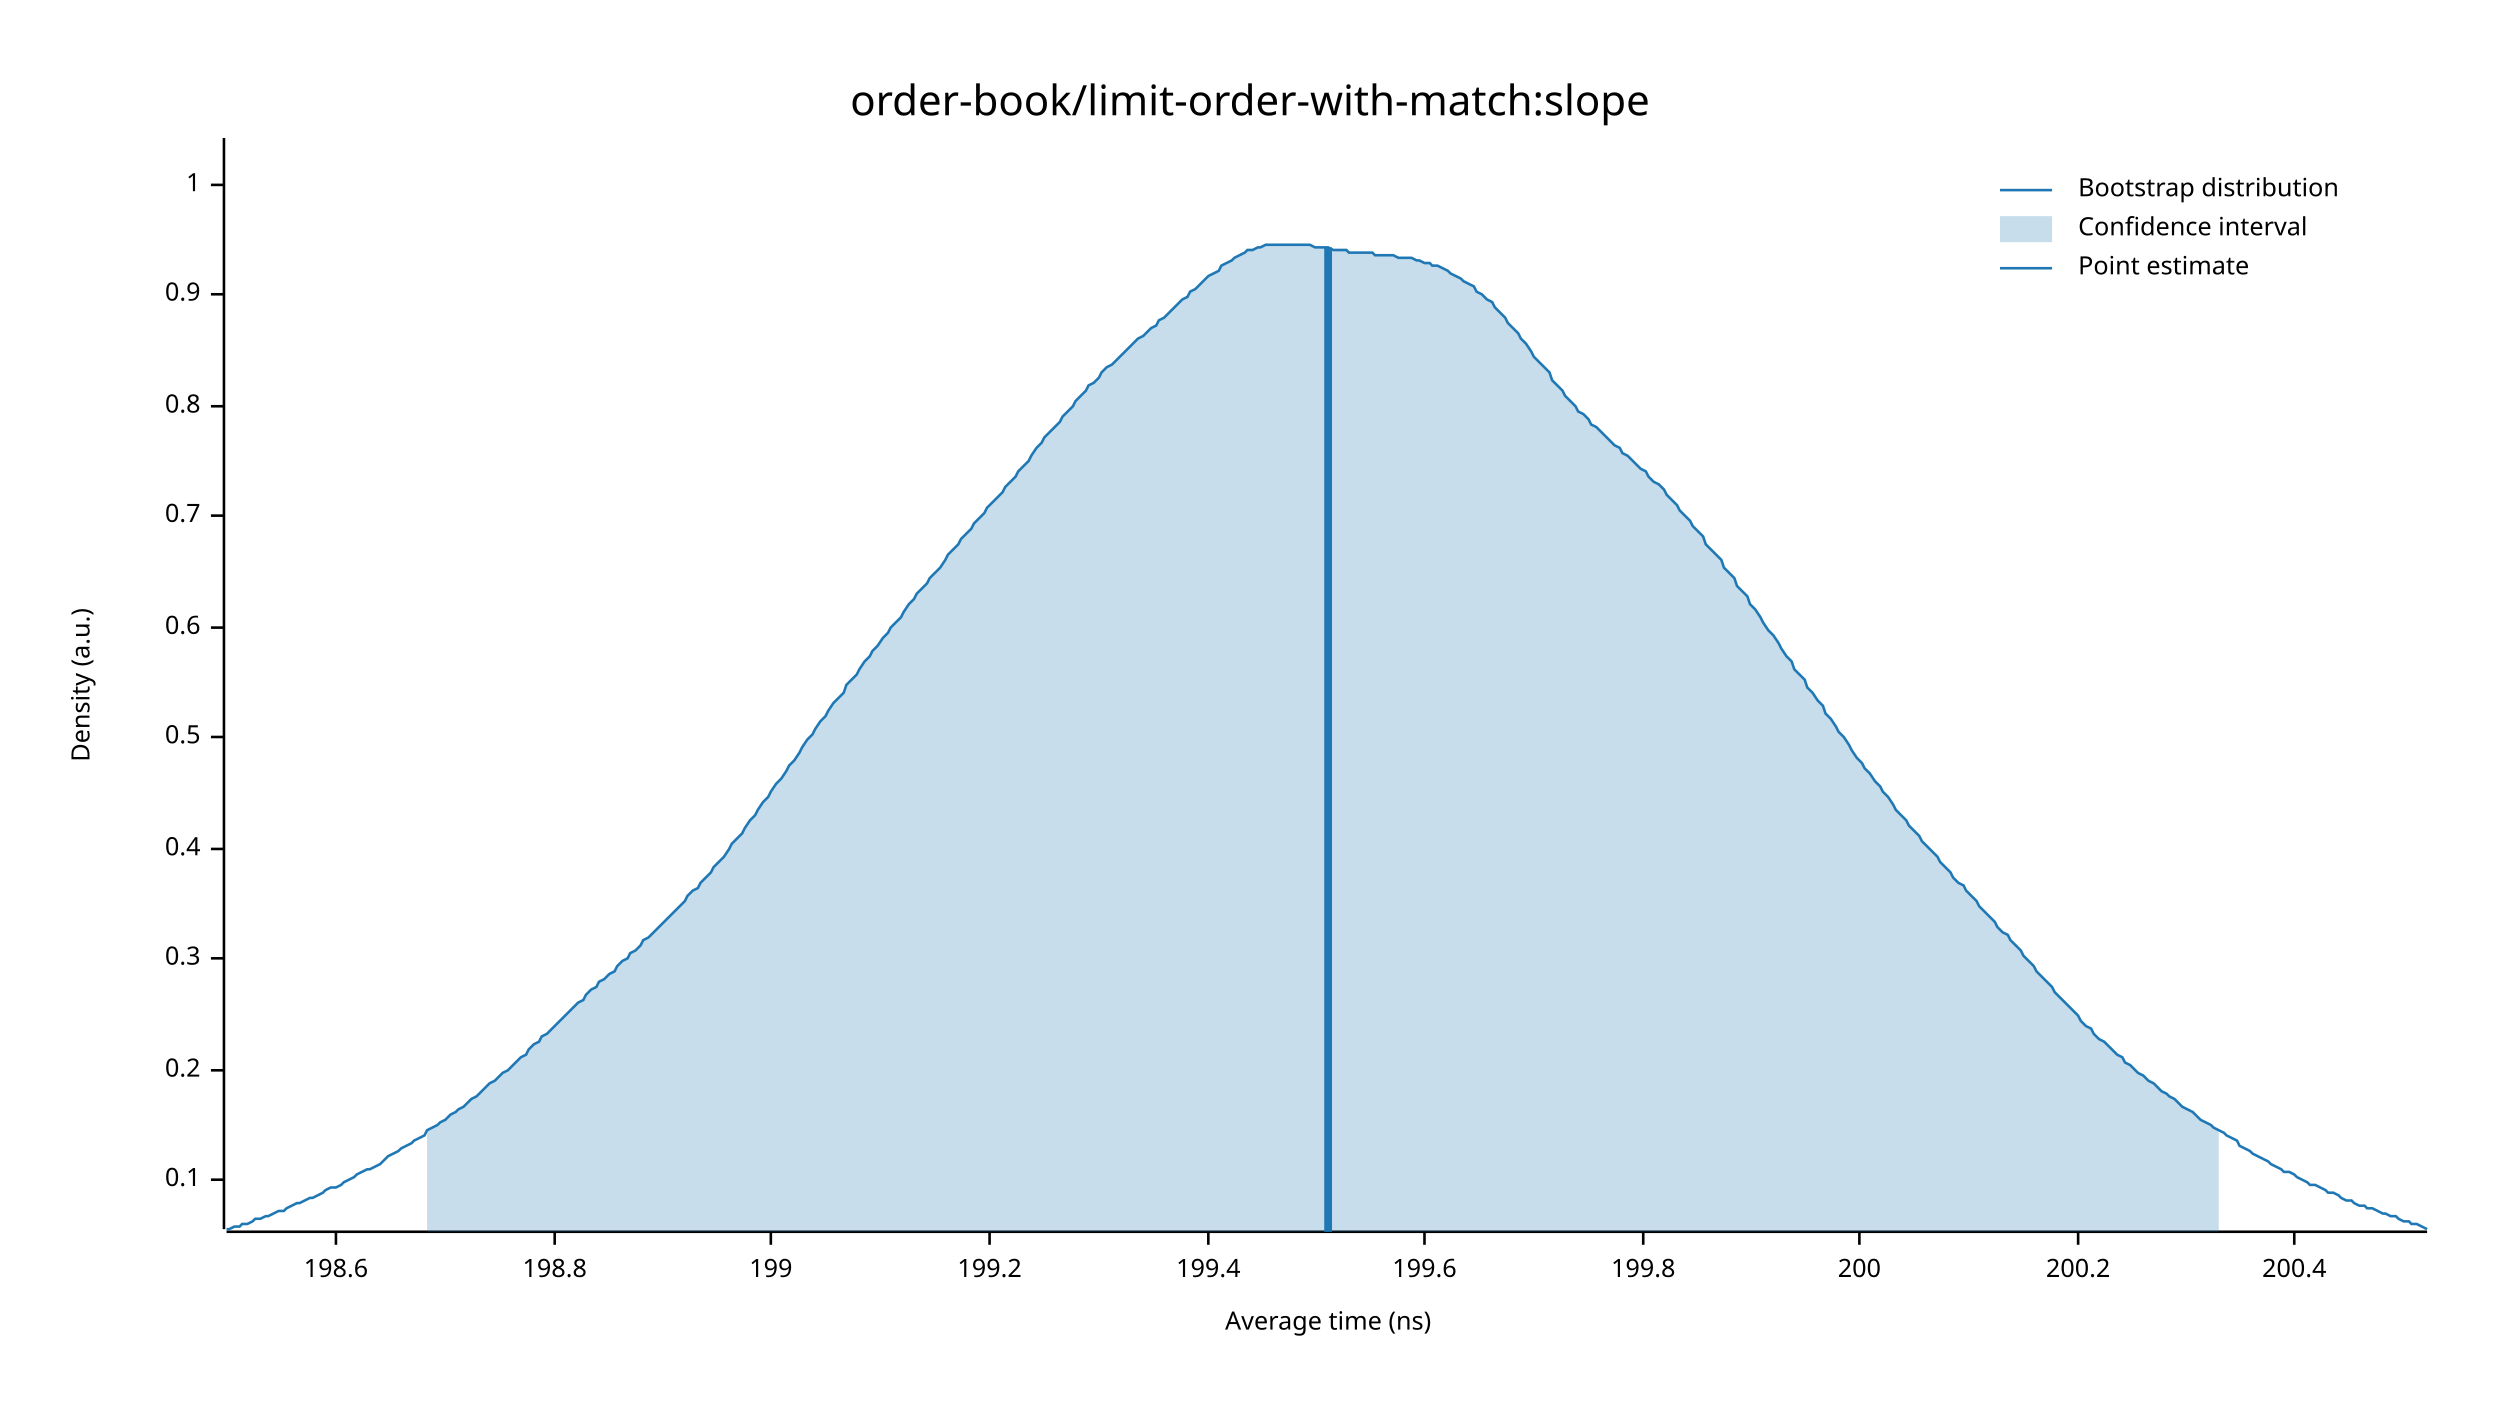
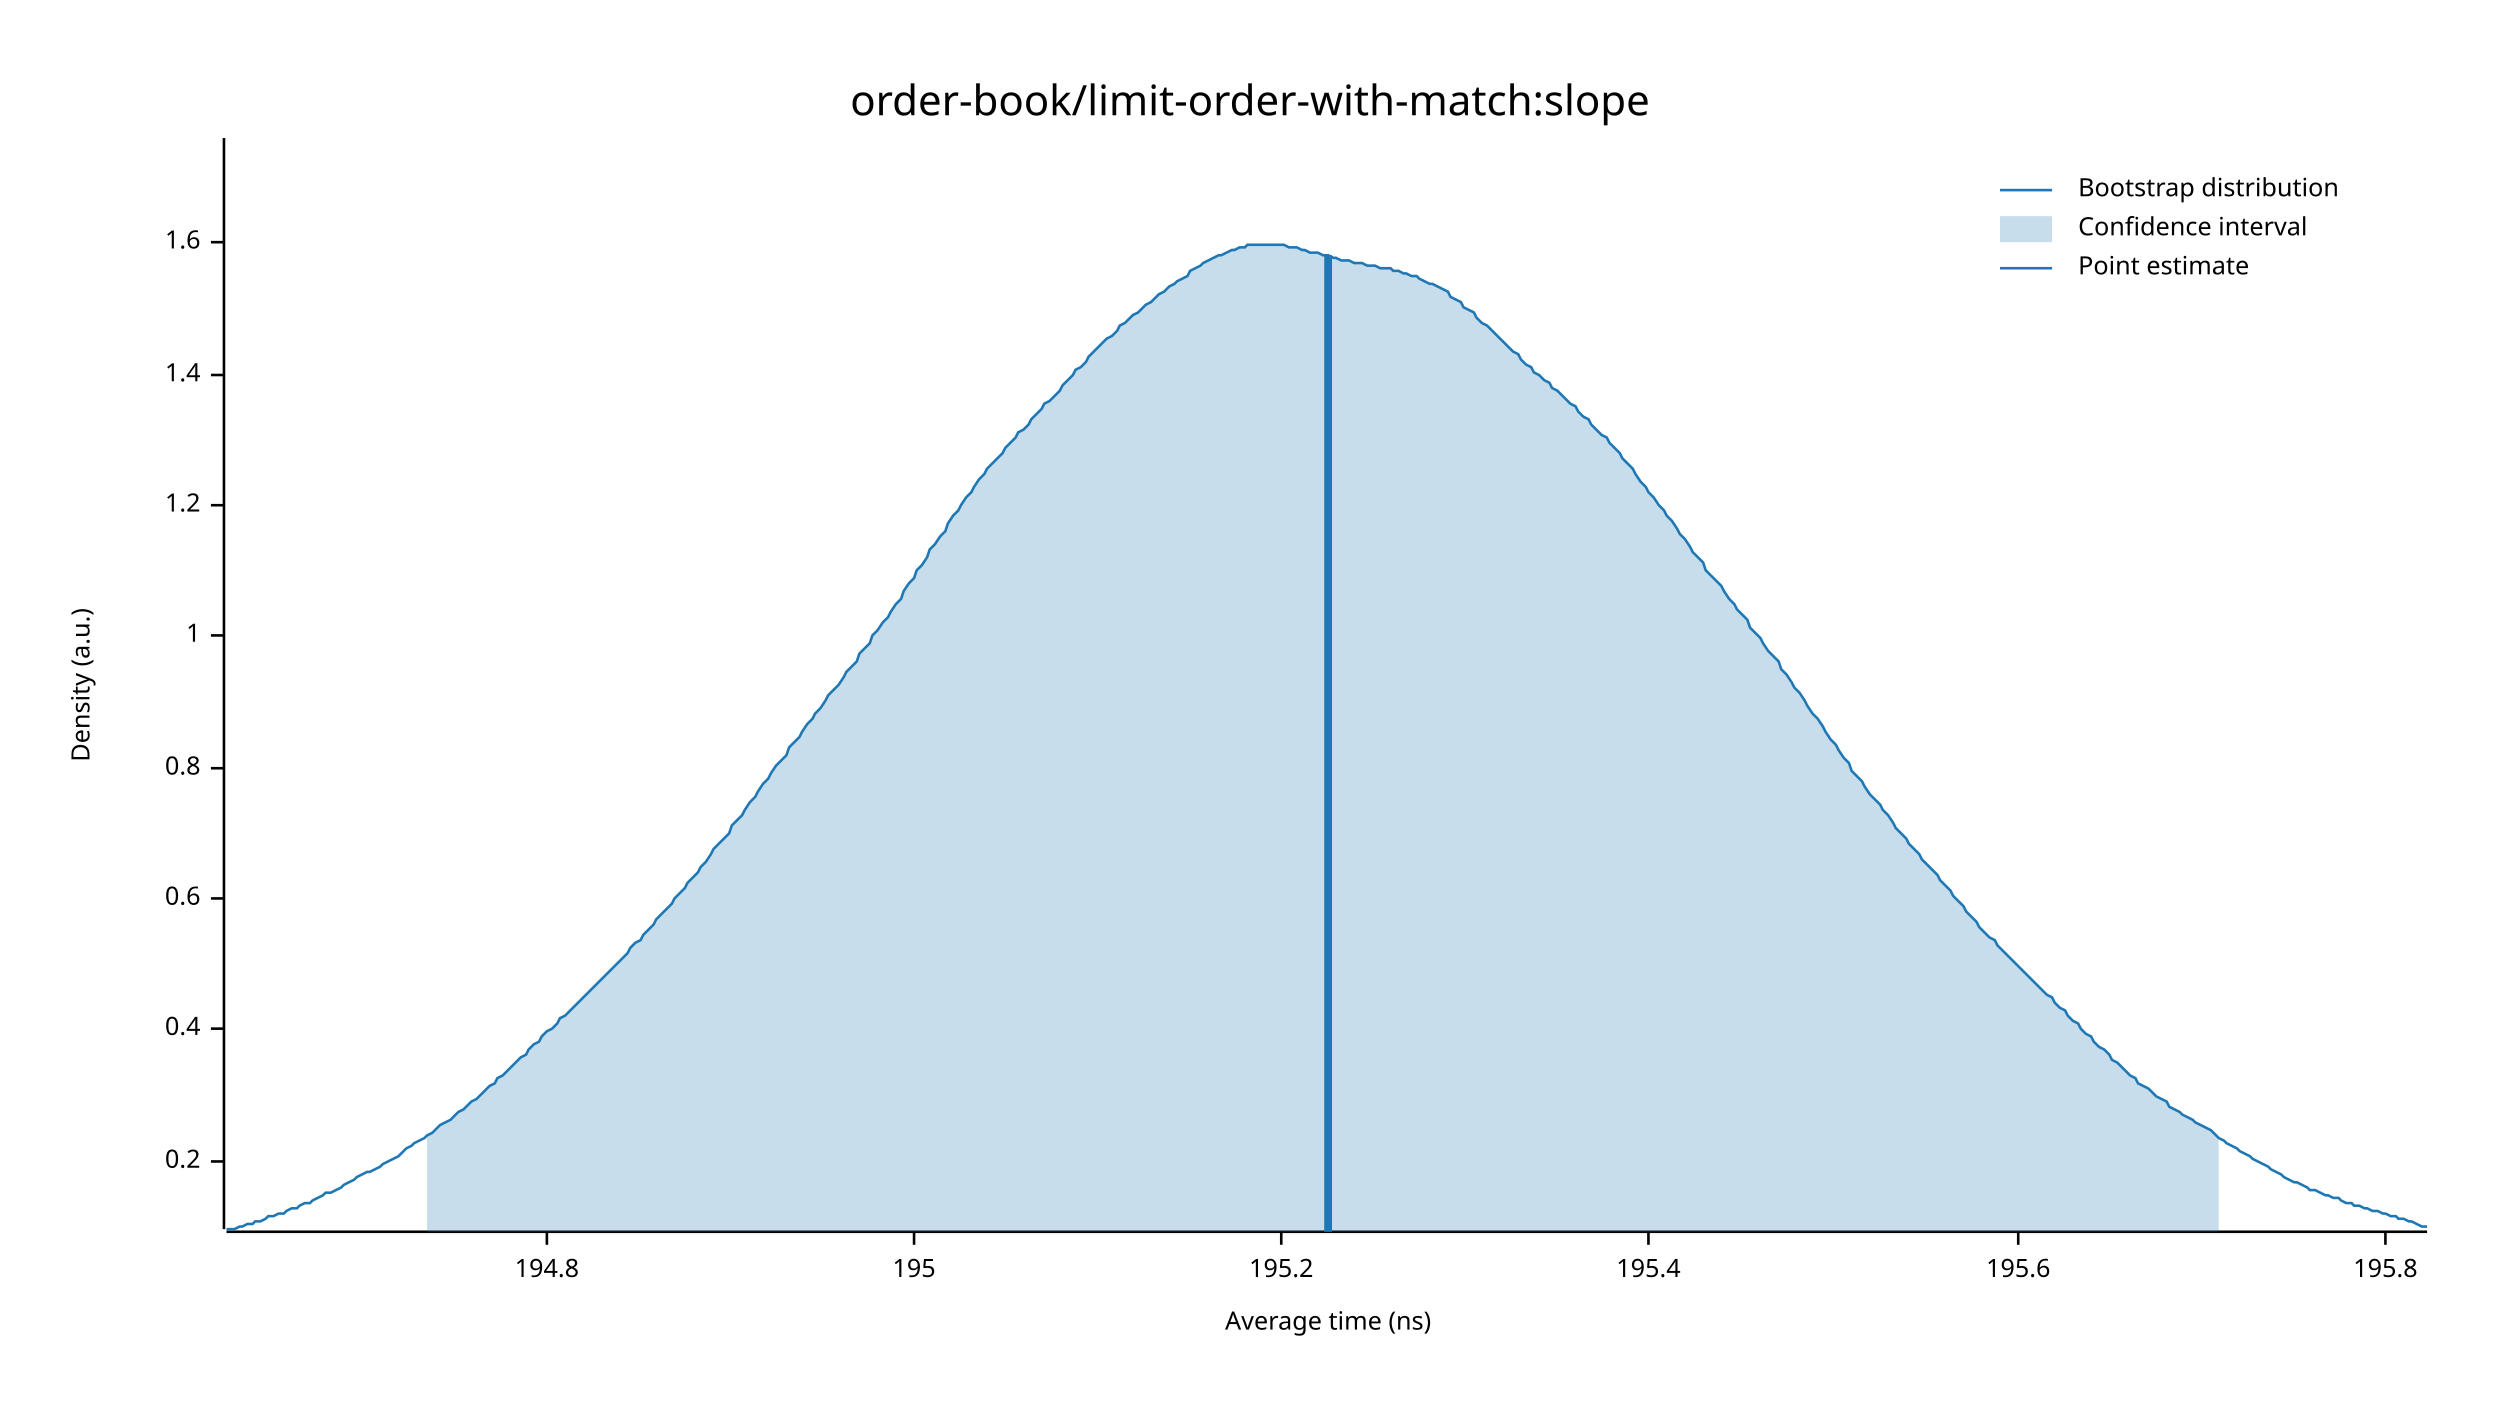
<svg xmlns="http://www.w3.org/2000/svg" width="960" height="540" viewBox="0 0 960 540">
  <text x="480" y="32" dy="0.76em" text-anchor="middle" font-family="sans-serif" font-size="16.129" opacity="1" fill="#000000">
order-book/limit-order-with-match:slope
</text>
  <text x="27" y="263" dy="0.76em" text-anchor="middle" font-family="sans-serif" font-size="9.677" opacity="1" fill="#000000" transform="rotate(270, 27, 263)">
Density (a.u.)
</text>
  <text x="510" y="513" dy="-0.5ex" text-anchor="middle" font-family="sans-serif" font-size="9.677" opacity="1" fill="#000000">
Average time (ns)
</text>
  <polyline fill="none" opacity="1" stroke="#000000" stroke-width="1" points="86,53 86,472 " />
-   <text x="77" y="453" dy="0.5ex" text-anchor="end" font-family="sans-serif" font-size="9.677" opacity="1" fill="#000000">
- 0.1
- </text>
-   <polyline fill="none" opacity="1" stroke="#000000" stroke-width="1" points="81,453 86,453 " />
-   <text x="77" y="411" dy="0.5ex" text-anchor="end" font-family="sans-serif" font-size="9.677" opacity="1" fill="#000000">
+   <text x="77" y="446" dy="0.5ex" text-anchor="end" font-family="sans-serif" font-size="9.677" opacity="1" fill="#000000">
0.2
</text>
-   <polyline fill="none" opacity="1" stroke="#000000" stroke-width="1" points="81,411 86,411 " />
-   <text x="77" y="368" dy="0.5ex" text-anchor="end" font-family="sans-serif" font-size="9.677" opacity="1" fill="#000000">
- 0.3
- </text>
-   <polyline fill="none" opacity="1" stroke="#000000" stroke-width="1" points="81,368 86,368 " />
-   <text x="77" y="326" dy="0.5ex" text-anchor="end" font-family="sans-serif" font-size="9.677" opacity="1" fill="#000000">
+   <polyline fill="none" opacity="1" stroke="#000000" stroke-width="1" points="81,446 86,446 " />
+   <text x="77" y="395" dy="0.5ex" text-anchor="end" font-family="sans-serif" font-size="9.677" opacity="1" fill="#000000">
0.4
</text>
-   <polyline fill="none" opacity="1" stroke="#000000" stroke-width="1" points="81,326 86,326 " />
-   <text x="77" y="283" dy="0.5ex" text-anchor="end" font-family="sans-serif" font-size="9.677" opacity="1" fill="#000000">
- 0.5
- </text>
-   <polyline fill="none" opacity="1" stroke="#000000" stroke-width="1" points="81,283 86,283 " />
-   <text x="77" y="241" dy="0.5ex" text-anchor="end" font-family="sans-serif" font-size="9.677" opacity="1" fill="#000000">
+   <polyline fill="none" opacity="1" stroke="#000000" stroke-width="1" points="81,395 86,395 " />
+   <text x="77" y="345" dy="0.5ex" text-anchor="end" font-family="sans-serif" font-size="9.677" opacity="1" fill="#000000">
0.6
</text>
-   <polyline fill="none" opacity="1" stroke="#000000" stroke-width="1" points="81,241 86,241 " />
-   <text x="77" y="198" dy="0.5ex" text-anchor="end" font-family="sans-serif" font-size="9.677" opacity="1" fill="#000000">
- 0.7
- </text>
-   <polyline fill="none" opacity="1" stroke="#000000" stroke-width="1" points="81,198 86,198 " />
-   <text x="77" y="156" dy="0.5ex" text-anchor="end" font-family="sans-serif" font-size="9.677" opacity="1" fill="#000000">
+   <polyline fill="none" opacity="1" stroke="#000000" stroke-width="1" points="81,345 86,345 " />
+   <text x="77" y="295" dy="0.5ex" text-anchor="end" font-family="sans-serif" font-size="9.677" opacity="1" fill="#000000">
0.8
</text>
-   <polyline fill="none" opacity="1" stroke="#000000" stroke-width="1" points="81,156 86,156 " />
-   <text x="77" y="113" dy="0.5ex" text-anchor="end" font-family="sans-serif" font-size="9.677" opacity="1" fill="#000000">
- 0.9
- </text>
-   <polyline fill="none" opacity="1" stroke="#000000" stroke-width="1" points="81,113 86,113 " />
-   <text x="77" y="71" dy="0.5ex" text-anchor="end" font-family="sans-serif" font-size="9.677" opacity="1" fill="#000000">
+   <polyline fill="none" opacity="1" stroke="#000000" stroke-width="1" points="81,295 86,295 " />
+   <text x="77" y="244" dy="0.5ex" text-anchor="end" font-family="sans-serif" font-size="9.677" opacity="1" fill="#000000">
1
</text>
-   <polyline fill="none" opacity="1" stroke="#000000" stroke-width="1" points="81,71 86,71 " />
+   <polyline fill="none" opacity="1" stroke="#000000" stroke-width="1" points="81,244 86,244 " />
+   <text x="77" y="194" dy="0.5ex" text-anchor="end" font-family="sans-serif" font-size="9.677" opacity="1" fill="#000000">
+ 1.2
+ </text>
+   <polyline fill="none" opacity="1" stroke="#000000" stroke-width="1" points="81,194 86,194 " />
+   <text x="77" y="144" dy="0.5ex" text-anchor="end" font-family="sans-serif" font-size="9.677" opacity="1" fill="#000000">
+ 1.4
+ </text>
+   <polyline fill="none" opacity="1" stroke="#000000" stroke-width="1" points="81,144 86,144 " />
+   <text x="77" y="93" dy="0.5ex" text-anchor="end" font-family="sans-serif" font-size="9.677" opacity="1" fill="#000000">
+ 1.6
+ </text>
+   <polyline fill="none" opacity="1" stroke="#000000" stroke-width="1" points="81,93 86,93 " />
  <polyline fill="none" opacity="1" stroke="#000000" stroke-width="1" points="87,473 932,473 " />
-   <text x="129" y="483" dy="0.76em" text-anchor="middle" font-family="sans-serif" font-size="9.677" opacity="1" fill="#000000">
- 198.6
+   <text x="210" y="483" dy="0.76em" text-anchor="middle" font-family="sans-serif" font-size="9.677" opacity="1" fill="#000000">
+ 194.8
</text>
-   <polyline fill="none" opacity="1" stroke="#000000" stroke-width="1" points="129,473 129,478 " />
-   <text x="213" y="483" dy="0.76em" text-anchor="middle" font-family="sans-serif" font-size="9.677" opacity="1" fill="#000000">
- 198.8
+   <polyline fill="none" opacity="1" stroke="#000000" stroke-width="1" points="210,473 210,478 " />
+   <text x="351" y="483" dy="0.76em" text-anchor="middle" font-family="sans-serif" font-size="9.677" opacity="1" fill="#000000">
+ 195
</text>
-   <polyline fill="none" opacity="1" stroke="#000000" stroke-width="1" points="213,473 213,478 " />
-   <text x="296" y="483" dy="0.76em" text-anchor="middle" font-family="sans-serif" font-size="9.677" opacity="1" fill="#000000">
- 199
+   <polyline fill="none" opacity="1" stroke="#000000" stroke-width="1" points="351,473 351,478 " />
+   <text x="492" y="483" dy="0.76em" text-anchor="middle" font-family="sans-serif" font-size="9.677" opacity="1" fill="#000000">
+ 195.2
</text>
-   <polyline fill="none" opacity="1" stroke="#000000" stroke-width="1" points="296,473 296,478 " />
-   <text x="380" y="483" dy="0.76em" text-anchor="middle" font-family="sans-serif" font-size="9.677" opacity="1" fill="#000000">
- 199.2
+   <polyline fill="none" opacity="1" stroke="#000000" stroke-width="1" points="492,473 492,478 " />
+   <text x="633" y="483" dy="0.76em" text-anchor="middle" font-family="sans-serif" font-size="9.677" opacity="1" fill="#000000">
+ 195.4
</text>
-   <polyline fill="none" opacity="1" stroke="#000000" stroke-width="1" points="380,473 380,478 " />
-   <text x="464" y="483" dy="0.76em" text-anchor="middle" font-family="sans-serif" font-size="9.677" opacity="1" fill="#000000">
- 199.4
+   <polyline fill="none" opacity="1" stroke="#000000" stroke-width="1" points="633,473 633,478 " />
+   <text x="775" y="483" dy="0.76em" text-anchor="middle" font-family="sans-serif" font-size="9.677" opacity="1" fill="#000000">
+ 195.6
</text>
-   <polyline fill="none" opacity="1" stroke="#000000" stroke-width="1" points="464,473 464,478 " />
-   <text x="547" y="483" dy="0.76em" text-anchor="middle" font-family="sans-serif" font-size="9.677" opacity="1" fill="#000000">
- 199.6
+   <polyline fill="none" opacity="1" stroke="#000000" stroke-width="1" points="775,473 775,478 " />
+   <text x="916" y="483" dy="0.76em" text-anchor="middle" font-family="sans-serif" font-size="9.677" opacity="1" fill="#000000">
+ 195.8
</text>
-   <polyline fill="none" opacity="1" stroke="#000000" stroke-width="1" points="547,473 547,478 " />
-   <text x="631" y="483" dy="0.76em" text-anchor="middle" font-family="sans-serif" font-size="9.677" opacity="1" fill="#000000">
- 199.8
- </text>
-   <polyline fill="none" opacity="1" stroke="#000000" stroke-width="1" points="631,473 631,478 " />
-   <text x="714" y="483" dy="0.76em" text-anchor="middle" font-family="sans-serif" font-size="9.677" opacity="1" fill="#000000">
- 200
- </text>
-   <polyline fill="none" opacity="1" stroke="#000000" stroke-width="1" points="714,473 714,478 " />
-   <text x="798" y="483" dy="0.76em" text-anchor="middle" font-family="sans-serif" font-size="9.677" opacity="1" fill="#000000">
- 200.2
- </text>
-   <polyline fill="none" opacity="1" stroke="#000000" stroke-width="1" points="798,473 798,478 " />
-   <text x="881" y="483" dy="0.76em" text-anchor="middle" font-family="sans-serif" font-size="9.677" opacity="1" fill="#000000">
- 200.4
- </text>
-   <polyline fill="none" opacity="1" stroke="#000000" stroke-width="1" points="881,473 881,478 " />
-   <polyline fill="none" opacity="1" stroke="#1F78B4" stroke-width="1" points="87,472 88,472 90,471 92,471 93,470 95,470 97,469 98,468 100,468 102,467 103,467 105,466 107,465 109,465 110,464 112,463 114,462 115,462 117,461 119,460 120,460 122,459 124,458 125,457 127,456 129,456 131,455 132,454 134,453 136,452 137,451 139,450 141,449 142,449 144,448 146,447 147,446 149,444 151,443 153,442 154,441 156,440 158,439 159,438 161,437 163,436 164,434 166,433 168,432 169,431 171,430 173,428 175,427 176,426 178,425 180,423 181,422 183,421 185,419 186,418 188,416 190,415 191,414 193,412 195,411 197,409 198,408 200,406 202,405 203,403 205,401 207,400 208,398 210,397 212,395 214,393 215,392 217,390 219,388 220,387 222,385 224,384 225,382 227,380 229,379 230,377 232,376 234,374 236,373 237,371 239,369 241,368 242,366 244,365 246,363 247,361 249,360 251,358 252,357 254,355 256,353 258,351 259,350 261,348 263,346 264,344 266,342 268,341 269,339 271,337 273,335 274,333 276,331 278,329 280,326 281,324 283,322 285,320 286,318 288,315 290,313 291,311 293,308 295,306 296,304 298,301 300,299 302,296 303,294 305,292 307,289 308,287 310,284 312,282 313,280 315,277 317,275 318,273 320,270 322,268 324,266 325,263 327,261 329,259 330,257 332,254 334,252 335,250 337,248 339,245 341,243 342,241 344,239 346,237 347,235 349,232 351,230 352,228 354,226 356,224 357,222 359,220 361,218 363,215 364,213 366,211 368,209 369,207 371,205 373,203 374,201 376,199 378,197 379,195 381,193 383,191 385,189 386,187 388,185 390,183 391,181 393,179 395,177 396,175 398,172 400,170 401,168 403,166 405,164 407,162 408,160 410,158 412,156 413,154 415,152 417,150 418,148 420,147 422,145 423,143 425,141 427,140 429,138 430,137 432,135 434,133 435,132 437,130 439,129 440,128 442,126 444,125 445,123 447,122 449,120 451,118 452,117 454,115 456,114 457,112 459,111 461,109 462,108 464,106 466,105 468,104 469,102 471,101 473,100 474,99 476,98 478,97 479,96 481,96 483,95 484,95 486,94 488,94 490,94 491,94 493,94 495,94 496,94 498,94 500,94 501,94 503,94 505,95 506,95 508,95 510,95 512,96 513,96 515,96 517,96 518,97 520,97 522,97 523,97 525,97 527,97 528,98 530,98 532,98 534,98 535,98 537,99 539,99 540,99 542,99 544,100 545,100 547,101 549,101 550,102 552,102 554,103 556,104 557,105 559,106 561,107 562,108 564,109 566,110 567,112 569,113 571,115 573,116 574,118 576,120 578,122 579,124 581,126 583,128 584,130 586,132 588,135 589,137 591,139 593,141 595,143 596,146 598,148 600,150 601,152 603,154 605,156 606,158 608,159 610,161 611,163 613,164 615,166 617,168 618,169 620,171 622,172 623,174 625,175 627,177 628,178 630,180 632,181 633,183 635,185 637,186 639,188 640,190 642,192 644,194 645,196 647,198 649,200 650,202 652,204 654,206 655,209 657,211 659,213 661,215 662,218 664,220 666,222 667,225 669,227 671,229 672,232 674,234 676,237 677,239 679,242 681,244 683,247 684,249 686,252 688,254 689,257 691,259 693,261 694,264 696,266 698,269 700,271 701,274 703,276 705,279 706,281 708,283 710,286 711,288 713,291 715,293 716,295 718,297 720,300 722,302 723,304 725,306 727,309 728,311 730,313 732,315 733,317 735,319 737,321 738,323 740,325 742,327 744,329 745,331 747,333 749,335 750,337 752,339 754,340 755,342 757,344 759,346 760,348 762,350 764,352 766,354 767,356 769,358 771,359 772,361 774,363 776,365 777,367 779,369 781,371 782,373 784,375 786,377 788,379 789,381 791,383 793,385 794,386 796,388 798,390 799,392 801,394 803,395 804,397 806,399 808,400 810,402 811,403 813,405 815,406 816,408 818,409 820,411 821,412 823,413 825,415 827,416 828,417 830,419 832,420 833,421 835,422 837,424 838,425 840,426 842,427 843,428 845,430 847,431 849,432 850,433 852,434 854,435 855,436 857,437 859,438 860,440 862,441 864,442 865,443 867,444 869,445 871,446 872,447 874,448 876,449 877,450 879,450 881,451 882,452 884,453 886,454 887,455 889,455 891,456 893,457 894,458 896,458 898,459 899,460 901,461 903,461 904,462 906,463 908,463 909,464 911,464 913,465 915,466 916,466 918,467 920,467 921,468 923,469 925,469 926,470 928,470 930,471 932,472 " />
-   <polygon opacity="0.25" fill="#1F78B4" points="164,434 166,433 168,432 169,431 171,430 173,428 175,427 176,426 178,425 180,423 181,422 183,421 185,419 186,418 188,416 190,415 191,414 193,412 195,411 197,409 198,408 200,406 202,405 203,403 205,401 207,400 208,398 210,397 212,395 214,393 215,392 217,390 219,388 220,387 222,385 224,384 225,382 227,380 229,379 230,377 232,376 234,374 236,373 237,371 239,369 241,368 242,366 244,365 246,363 247,361 249,360 251,358 252,357 254,355 256,353 258,351 259,350 261,348 263,346 264,344 266,342 268,341 269,339 271,337 273,335 274,333 276,331 278,329 280,326 281,324 283,322 285,320 286,318 288,315 290,313 291,311 293,308 295,306 296,304 298,301 300,299 302,296 303,294 305,292 307,289 308,287 310,284 312,282 313,280 315,277 317,275 318,273 320,270 322,268 324,266 325,263 327,261 329,259 330,257 332,254 334,252 335,250 337,248 339,245 341,243 342,241 344,239 346,237 347,235 349,232 351,230 352,228 354,226 356,224 357,222 359,220 361,218 363,215 364,213 366,211 368,209 369,207 371,205 373,203 374,201 376,199 378,197 379,195 381,193 383,191 385,189 386,187 388,185 390,183 391,181 393,179 395,177 396,175 398,172 400,170 401,168 403,166 405,164 407,162 408,160 410,158 412,156 413,154 415,152 417,150 418,148 420,147 422,145 423,143 425,141 427,140 429,138 430,137 432,135 434,133 435,132 437,130 439,129 440,128 442,126 444,125 445,123 447,122 449,120 451,118 452,117 454,115 456,114 457,112 459,111 461,109 462,108 464,106 466,105 468,104 469,102 471,101 473,100 474,99 476,98 478,97 479,96 481,96 483,95 484,95 486,94 488,94 490,94 491,94 493,94 495,94 496,94 498,94 500,94 501,94 503,94 505,95 506,95 508,95 510,95 512,96 513,96 515,96 517,96 518,97 520,97 522,97 523,97 525,97 527,97 528,98 530,98 532,98 534,98 535,98 537,99 539,99 540,99 542,99 544,100 545,100 547,101 549,101 550,102 552,102 554,103 556,104 557,105 559,106 561,107 562,108 564,109 566,110 567,112 569,113 571,115 573,116 574,118 576,120 578,122 579,124 581,126 583,128 584,130 586,132 588,135 589,137 591,139 593,141 595,143 596,146 598,148 600,150 601,152 603,154 605,156 606,158 608,159 610,161 611,163 613,164 615,166 617,168 618,169 620,171 622,172 623,174 625,175 627,177 628,178 630,180 632,181 633,183 635,185 637,186 639,188 640,190 642,192 644,194 645,196 647,198 649,200 650,202 652,204 654,206 655,209 657,211 659,213 661,215 662,218 664,220 666,222 667,225 669,227 671,229 672,232 674,234 676,237 677,239 679,242 681,244 683,247 684,249 686,252 688,254 689,257 691,259 693,261 694,264 696,266 698,269 700,271 701,274 703,276 705,279 706,281 708,283 710,286 711,288 713,291 715,293 716,295 718,297 720,300 722,302 723,304 725,306 727,309 728,311 730,313 732,315 733,317 735,319 737,321 738,323 740,325 742,327 744,329 745,331 747,333 749,335 750,337 752,339 754,340 755,342 757,344 759,346 760,348 762,350 764,352 766,354 767,356 769,358 771,359 772,361 774,363 776,365 777,367 779,369 781,371 782,373 784,375 786,377 788,379 789,381 791,383 793,385 794,386 796,388 798,390 799,392 801,394 803,395 804,397 806,399 808,400 810,402 811,403 813,405 815,406 816,408 818,409 820,411 821,412 823,413 825,415 827,416 828,417 830,419 832,420 833,421 835,422 837,424 838,425 840,426 842,427 843,428 845,430 847,431 849,432 850,433 852,434 852,473 164,473 " />
-   <polyline fill="none" opacity="1" stroke="#1F78B4" stroke-width="3" points="510,473 510,95 " />
+   <polyline fill="none" opacity="1" stroke="#000000" stroke-width="1" points="916,473 916,478 " />
+   <polyline fill="none" opacity="1" stroke="#1F78B4" stroke-width="1" points="87,472 88,472 90,472 92,471 93,471 95,470 97,470 98,469 100,469 102,468 103,467 105,467 107,466 109,466 110,465 112,464 114,464 115,463 117,462 119,462 120,461 122,460 124,459 125,458 127,458 129,457 131,456 132,455 134,454 136,453 137,452 139,451 141,450 142,450 144,449 146,448 147,447 149,446 151,445 153,444 154,443 156,441 158,440 159,439 161,438 163,437 164,436 166,435 168,433 169,432 171,431 173,430 175,428 176,427 178,426 180,424 181,423 183,422 185,420 186,419 188,417 190,416 191,414 193,413 195,411 197,409 198,408 200,406 202,405 203,403 205,401 207,400 208,398 210,396 212,395 214,393 215,391 217,390 219,388 220,387 222,385 224,383 225,382 227,380 229,378 230,377 232,375 234,373 236,371 237,370 239,368 241,366 242,364 244,362 246,361 247,359 249,357 251,355 252,353 254,351 256,349 258,347 259,345 261,343 263,341 264,339 266,337 268,335 269,333 271,331 273,328 274,326 276,324 278,322 280,320 281,317 283,315 285,313 286,311 288,308 290,306 291,304 293,301 295,299 296,297 298,294 300,292 302,290 303,287 305,285 307,283 308,281 310,278 312,276 313,274 315,272 317,269 318,267 320,265 322,263 324,260 325,258 327,256 329,254 330,251 332,249 334,247 335,244 337,242 339,239 341,237 342,235 344,232 346,230 347,227 349,224 351,222 352,219 354,217 356,214 357,211 359,209 361,206 363,204 364,201 366,198 368,196 369,194 371,191 373,189 374,187 376,184 378,182 379,180 381,178 383,176 385,174 386,172 388,170 390,168 391,166 393,165 395,163 396,161 398,159 400,157 401,155 403,154 405,152 407,150 408,148 410,146 412,144 413,142 415,141 417,139 418,137 420,135 422,133 423,132 425,130 427,129 429,127 430,125 432,124 434,122 435,121 437,120 439,118 440,117 442,116 444,114 445,113 447,112 449,110 451,109 452,108 454,107 456,106 457,104 459,103 461,102 462,101 464,100 466,99 468,98 469,98 471,97 473,96 474,96 476,95 478,95 479,94 481,94 483,94 484,94 486,94 488,94 490,94 491,94 493,94 495,95 496,95 498,95 500,96 501,96 503,97 505,97 506,97 508,98 510,98 512,99 513,99 515,100 517,100 518,100 520,101 522,101 523,101 525,102 527,102 528,102 530,103 532,103 534,103 535,104 537,104 539,105 540,105 542,106 544,106 545,107 547,108 549,109 550,109 552,110 554,111 556,112 557,114 559,115 561,116 562,118 564,119 566,120 567,122 569,124 571,125 573,127 574,128 576,130 578,132 579,133 581,135 583,136 584,138 586,140 588,141 589,143 591,144 593,146 595,147 596,149 598,150 600,152 601,153 603,155 605,156 606,158 608,160 610,161 611,163 613,165 615,167 617,168 618,170 620,172 622,174 623,176 625,178 627,180 628,182 630,185 632,187 633,189 635,191 637,194 639,196 640,198 642,200 644,203 645,205 647,207 649,210 650,212 652,214 654,216 655,219 657,221 659,223 661,225 662,227 664,230 666,232 667,234 669,236 671,238 672,241 674,243 676,245 677,247 679,250 681,252 683,254 684,257 686,259 688,262 689,264 691,266 693,269 694,271 696,274 698,276 700,279 701,281 703,284 705,286 706,288 708,291 710,293 711,296 713,298 715,300 716,302 718,305 720,307 722,309 723,311 725,313 727,316 728,318 730,320 732,322 733,324 735,326 737,328 738,330 740,332 742,334 744,336 745,338 747,340 749,342 750,344 752,346 754,348 755,350 757,352 759,354 760,356 762,358 764,360 766,361 767,363 769,365 771,367 772,368 774,370 776,372 777,373 779,375 781,377 782,378 784,380 786,382 788,383 789,385 791,387 793,388 794,390 796,392 798,393 799,395 801,397 803,398 804,400 806,402 808,403 810,405 811,407 813,408 815,410 816,411 818,413 820,414 821,416 823,417 825,418 827,420 828,421 830,422 832,423 833,425 835,426 837,427 838,428 840,429 842,430 843,431 845,432 847,433 849,434 850,435 852,437 854,438 855,439 857,440 859,441 860,442 862,443 864,444 865,445 867,446 869,447 871,448 872,449 874,450 876,451 877,452 879,453 881,454 882,454 884,455 886,456 887,457 889,457 891,458 893,459 894,459 896,460 898,460 899,461 901,462 903,462 904,463 906,463 908,464 909,464 911,465 913,465 915,466 916,466 918,467 920,467 921,468 923,468 925,469 926,469 928,470 930,471 932,471 " />
+   <polygon opacity="0.25" fill="#1F78B4" points="164,436 166,435 168,433 169,432 171,431 173,430 175,428 176,427 178,426 180,424 181,423 183,422 185,420 186,419 188,417 190,416 191,414 193,413 195,411 197,409 198,408 200,406 202,405 203,403 205,401 207,400 208,398 210,396 212,395 214,393 215,391 217,390 219,388 220,387 222,385 224,383 225,382 227,380 229,378 230,377 232,375 234,373 236,371 237,370 239,368 241,366 242,364 244,362 246,361 247,359 249,357 251,355 252,353 254,351 256,349 258,347 259,345 261,343 263,341 264,339 266,337 268,335 269,333 271,331 273,328 274,326 276,324 278,322 280,320 281,317 283,315 285,313 286,311 288,308 290,306 291,304 293,301 295,299 296,297 298,294 300,292 302,290 303,287 305,285 307,283 308,281 310,278 312,276 313,274 315,272 317,269 318,267 320,265 322,263 324,260 325,258 327,256 329,254 330,251 332,249 334,247 335,244 337,242 339,239 341,237 342,235 344,232 346,230 347,227 349,224 351,222 352,219 354,217 356,214 357,211 359,209 361,206 363,204 364,201 366,198 368,196 369,194 371,191 373,189 374,187 376,184 378,182 379,180 381,178 383,176 385,174 386,172 388,170 390,168 391,166 393,165 395,163 396,161 398,159 400,157 401,155 403,154 405,152 407,150 408,148 410,146 412,144 413,142 415,141 417,139 418,137 420,135 422,133 423,132 425,130 427,129 429,127 430,125 432,124 434,122 435,121 437,120 439,118 440,117 442,116 444,114 445,113 447,112 449,110 451,109 452,108 454,107 456,106 457,104 459,103 461,102 462,101 464,100 466,99 468,98 469,98 471,97 473,96 474,96 476,95 478,95 479,94 481,94 483,94 484,94 486,94 488,94 490,94 491,94 493,94 495,95 496,95 498,95 500,96 501,96 503,97 505,97 506,97 508,98 510,98 512,99 513,99 515,100 517,100 518,100 520,101 522,101 523,101 525,102 527,102 528,102 530,103 532,103 534,103 535,104 537,104 539,105 540,105 542,106 544,106 545,107 547,108 549,109 550,109 552,110 554,111 556,112 557,114 559,115 561,116 562,118 564,119 566,120 567,122 569,124 571,125 573,127 574,128 576,130 578,132 579,133 581,135 583,136 584,138 586,140 588,141 589,143 591,144 593,146 595,147 596,149 598,150 600,152 601,153 603,155 605,156 606,158 608,160 610,161 611,163 613,165 615,167 617,168 618,170 620,172 622,174 623,176 625,178 627,180 628,182 630,185 632,187 633,189 635,191 637,194 639,196 640,198 642,200 644,203 645,205 647,207 649,210 650,212 652,214 654,216 655,219 657,221 659,223 661,225 662,227 664,230 666,232 667,234 669,236 671,238 672,241 674,243 676,245 677,247 679,250 681,252 683,254 684,257 686,259 688,262 689,264 691,266 693,269 694,271 696,274 698,276 700,279 701,281 703,284 705,286 706,288 708,291 710,293 711,296 713,298 715,300 716,302 718,305 720,307 722,309 723,311 725,313 727,316 728,318 730,320 732,322 733,324 735,326 737,328 738,330 740,332 742,334 744,336 745,338 747,340 749,342 750,344 752,346 754,348 755,350 757,352 759,354 760,356 762,358 764,360 766,361 767,363 769,365 771,367 772,368 774,370 776,372 777,373 779,375 781,377 782,378 784,380 786,382 788,383 789,385 791,387 793,388 794,390 796,392 798,393 799,395 801,397 803,398 804,400 806,402 808,403 810,405 811,407 813,408 815,410 816,411 818,413 820,414 821,416 823,417 825,418 827,420 828,421 830,422 832,423 833,425 835,426 837,427 838,428 840,429 842,430 843,431 845,432 847,433 849,434 850,435 852,437 852,473 164,473 " />
+   <polyline fill="none" opacity="1" stroke="#1F78B4" stroke-width="3" points="510,473 510,98 " />
  <text x="798" y="68" dy="0.76em" text-anchor="start" font-family="sans-serif" font-size="9.677" opacity="1" fill="#000000">
Bootstrap distribution
</text>
  <text x="798" y="83" dy="0.76em" text-anchor="start" font-family="sans-serif" font-size="9.677" opacity="1" fill="#000000">
Confidence interval
</text>
  <text x="798" y="98" dy="0.76em" text-anchor="start" font-family="sans-serif" font-size="9.677" opacity="1" fill="#000000">
Point estimate
</text>
  <polyline fill="none" opacity="1" stroke="#1F78B4" stroke-width="1" points="768,73 788,73 " />
  <rect x="768" y="83" width="20" height="10" opacity="0.25" fill="#1F78B4" stroke="none" />
  <polyline fill="none" opacity="1" stroke="#1F78B4" stroke-width="1" points="768,103 788,103 " />
</svg>
